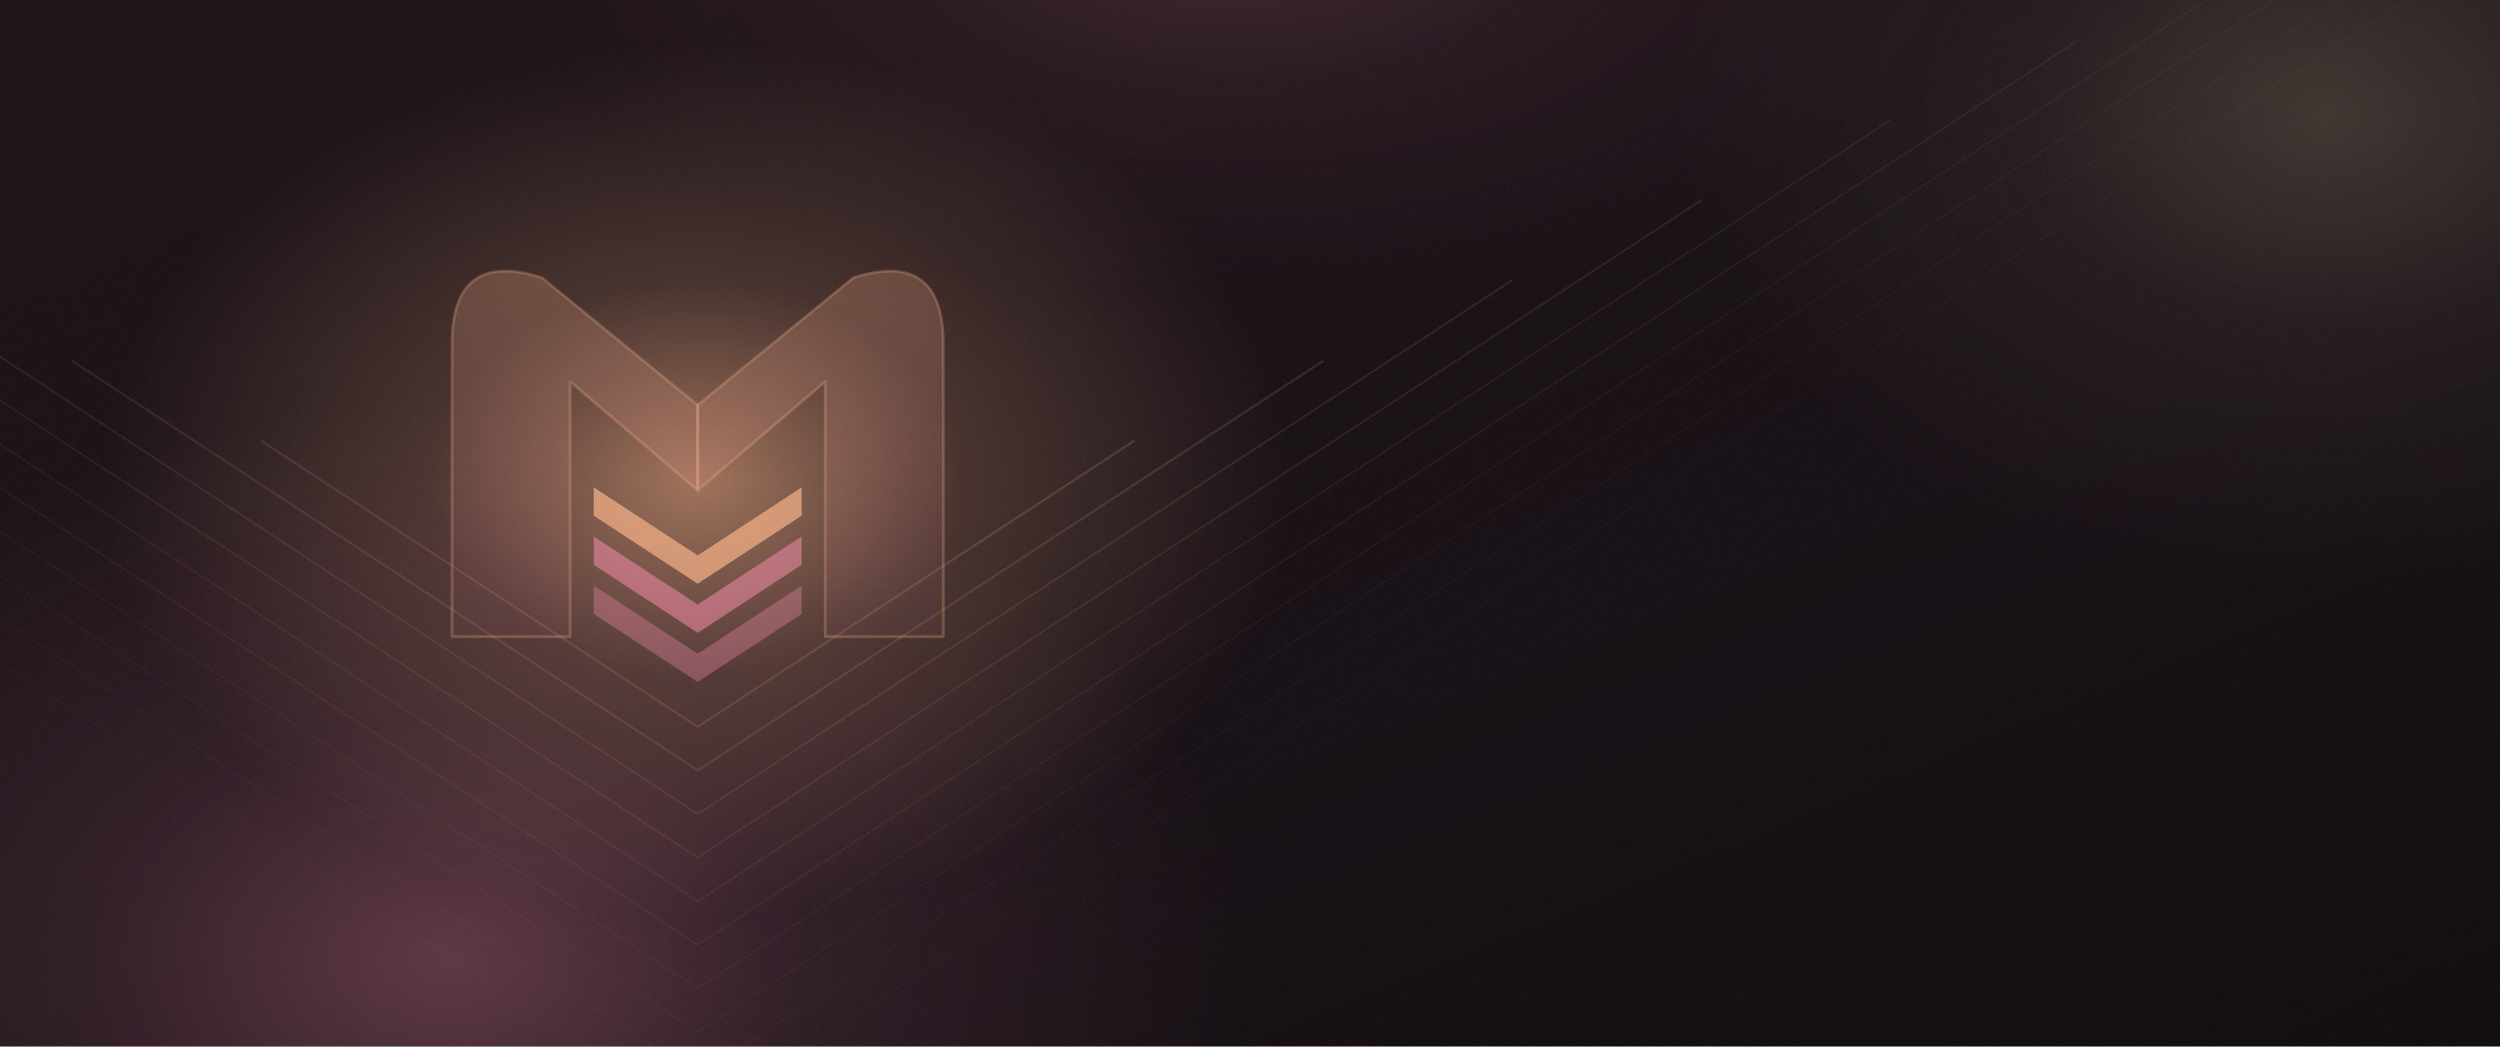
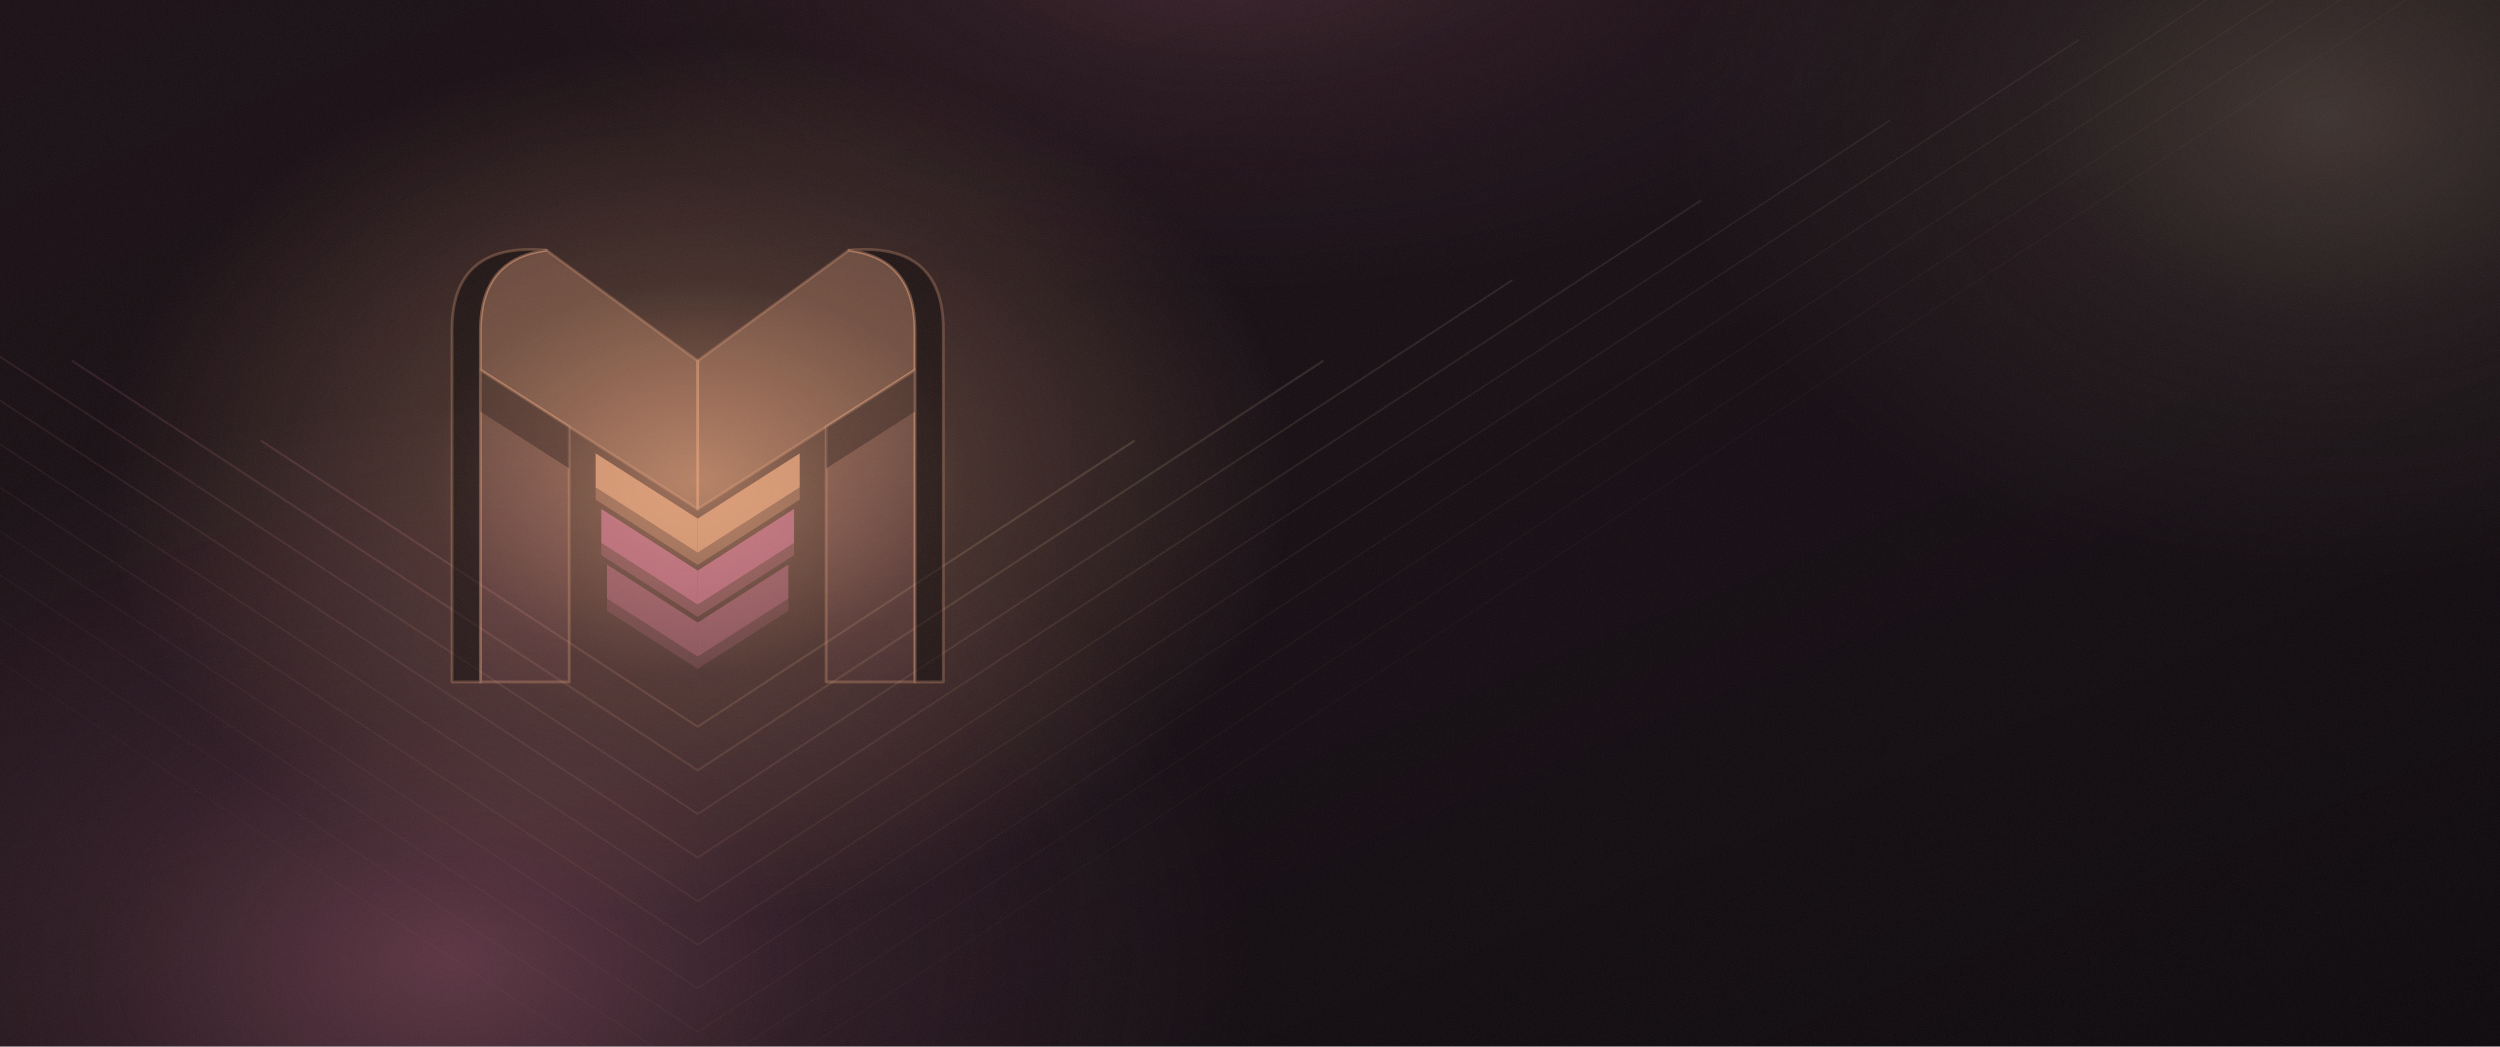
<svg xmlns="http://www.w3.org/2000/svg" viewBox="0 0 3440 1440" width="3440" height="1440" preserveAspectRatio="xMidYMid slice">
  <defs>
    <linearGradient id="base" x1="0" y1="0" x2="1" y2="1">
      <stop offset="0" stop-color="#1a0f14" />
      <stop offset=".6" stop-color="#140c12" />
      <stop offset="1" stop-color="#0c080b" />
    </linearGradient>
    <radialGradient id="peach">
      <stop offset="0" stop-color="#fab387" stop-opacity=".6" />
      <stop offset=".45" stop-color="#fab387" stop-opacity=".2" />
      <stop offset="1" stop-color="#fab387" stop-opacity="0" />
    </radialGradient>
    <radialGradient id="red">
      <stop offset="0" stop-color="#f38ba8" stop-opacity=".32" />
      <stop offset=".45" stop-color="#f38ba8" stop-opacity=".11" />
      <stop offset="1" stop-color="#f38ba8" stop-opacity="0" />
    </radialGradient>
    <radialGradient id="yellow">
      <stop offset="0" stop-color="#f9e2af" stop-opacity=".18" />
      <stop offset=".45" stop-color="#f9e2af" stop-opacity=".06" />
      <stop offset="1" stop-color="#f9e2af" stop-opacity="0" />
    </radialGradient>
    <linearGradient id="ripple" x1="0" y1="0" x2="1" y2="0">
      <stop offset="0" stop-color="#f38ba8" />
      <stop offset=".5" stop-color="#fab387" />
      <stop offset="1" stop-color="#f9e2af" />
    </linearGradient>
    <linearGradient id="mark" x1="0" y1="0" x2="0" y2="1">
      <stop offset="0" stop-color="#fab387" stop-opacity=".24" />
      <stop offset="1" stop-color="#f38ba8" stop-opacity=".04" />
    </linearGradient>
    <filter id="grain" x="0" y="0" width="100%" height="100%">
      <feTurbulence type="fractalNoise" baseFrequency=".85" numOctaves="2" stitchTiles="stitch" />
      <feColorMatrix type="saturate" values="0" />
      <feComponentTransfer>
        <feFuncA type="table" tableValues="0 .07" />
      </feComponentTransfer>
    </filter>
  </defs>
  <rect width="3440" height="1440" fill="url(#base)" />
  <ellipse cx="620" cy="1320" rx="1100" ry="760" fill="url(#red)" />
  <ellipse cx="3200" cy="160" rx="900" ry="640" fill="url(#yellow)" />
  <ellipse cx="1700" cy="-120" rx="1000" ry="520" fill="url(#red)" opacity=".6" />
  <ellipse cx="960" cy="660" rx="820" ry="600" fill="url(#peach)" />
  <g fill="none" stroke="url(#ripple)" stroke-linecap="round" stroke-linejoin="round">
    <path d="M360 607 L960 1000 L1560 607" stroke-width="3" stroke-opacity=".14" />
    <path d="M100 497 L960 1060 L1820 497" stroke-width="3" stroke-opacity=".12" />
    <path d="M-160 386 L960 1120 L2080 386" stroke-width="2.6" stroke-opacity=".10" />
    <path d="M-420 276 L960 1180 L2340 276" stroke-width="2.6" stroke-opacity=".085" />
    <path d="M-680 166 L960 1240 L2600 166" stroke-width="2.2" stroke-opacity=".07" />
    <path d="M-940 55 L960 1300 L2860 55" stroke-width="2.2" stroke-opacity=".06" />
    <path d="M-1200 -55 L960 1360 L3120 -55" stroke-width="1.8" stroke-opacity=".05" />
    <path d="M-1460 -165 L960 1420 L3380 -165" stroke-width="1.8" stroke-opacity=".04" />
    <path d="M-1720 -275 L960 1480 L3640 -275" stroke-width="1.6" stroke-opacity=".035" />
    <path d="M-1980 -386 L960 1540 L3900 -386" stroke-width="1.6" stroke-opacity=".03" />
  </g>
-   <g transform="translate(622 330) scale(1.3)" stroke-linejoin="round">
-     <path d="M0 420 V110 Q0 10 95 40 L260 175 V265 L125 150 V420 Z" fill="url(#mark)" stroke="#fab387" stroke-opacity=".26" stroke-width="3" />
-     <path d="M0 420 V110 Q0 10 95 40 L260 175 V265 L125 150 V420 Z" fill="url(#mark)" stroke="#fab387" stroke-opacity=".26" stroke-width="3" transform="translate(520 0) scale(-1 1)" />
-     <path d="M150 262 L260 334 L370 262 L370 292 L260 364 L150 292 Z" fill="#fab387" fill-opacity=".7" />
-     <path d="M150 314 L260 386 L370 314 L370 344 L260 416 L150 344 Z" fill="#f38ba8" fill-opacity=".55" />
-     <path d="M150 366 L260 438 L370 366 L370 396 L260 468 L150 396 Z" fill="#f38ba8" fill-opacity=".35" />
+   <g transform="translate(622 330) scale(1.3)" stroke="#fab387" stroke-opacity=".26" stroke-width="3" stroke-linejoin="round">
+     <g id="half">
+       <path d="M30 137.8 V96 Q30 20 100 11 L260 128 V285 Z" fill="#fab387" fill-opacity=".26" />
+       <path d="M30 137.8 L124 198 V468 H30 Z" fill="url(#mark)" />
+       <path d="M0 468 V95 Q0 2 100 11 Q30 20 30 96 V468 Z" fill="#0c080b" fill-opacity=".5" />
+       <path d="M30 137.8 L124 198 V242 L30 181.8 Z" fill="#0c080b" fill-opacity=".3" stroke="none" />
+       <path d="M152 226 L260 295.1 V331.1 L152 262 Z" fill="#fab387" fill-opacity=".7" stroke="none" />
+       <path d="M152 262 L260 331.1 V344.1 L152 275 Z" fill="#fab387" fill-opacity=".3" stroke="none" />
+       <path d="M158 284.8 L260 350.1 V386.1 L158 320.8 Z" fill="#f38ba8" fill-opacity=".55" stroke="none" />
+       <path d="M158 320.8 L260 386.1 V399.1 L158 333.8 Z" fill="#f38ba8" fill-opacity=".24" stroke="none" />
+       <path d="M164 343.7 L260 405.1 V441.1 L164 379.7 Z" fill="#f38ba8" fill-opacity=".35" stroke="none" />
+       <path d="M164 379.7 L260 441.1 V454.1 L164 392.7 Z" fill="#f38ba8" fill-opacity=".15" stroke="none" />
+     </g>
+     <use href="#half" transform="translate(520 0) scale(-1 1)" />
  </g>
  <rect width="3440" height="1440" filter="url(#grain)" />
</svg>
